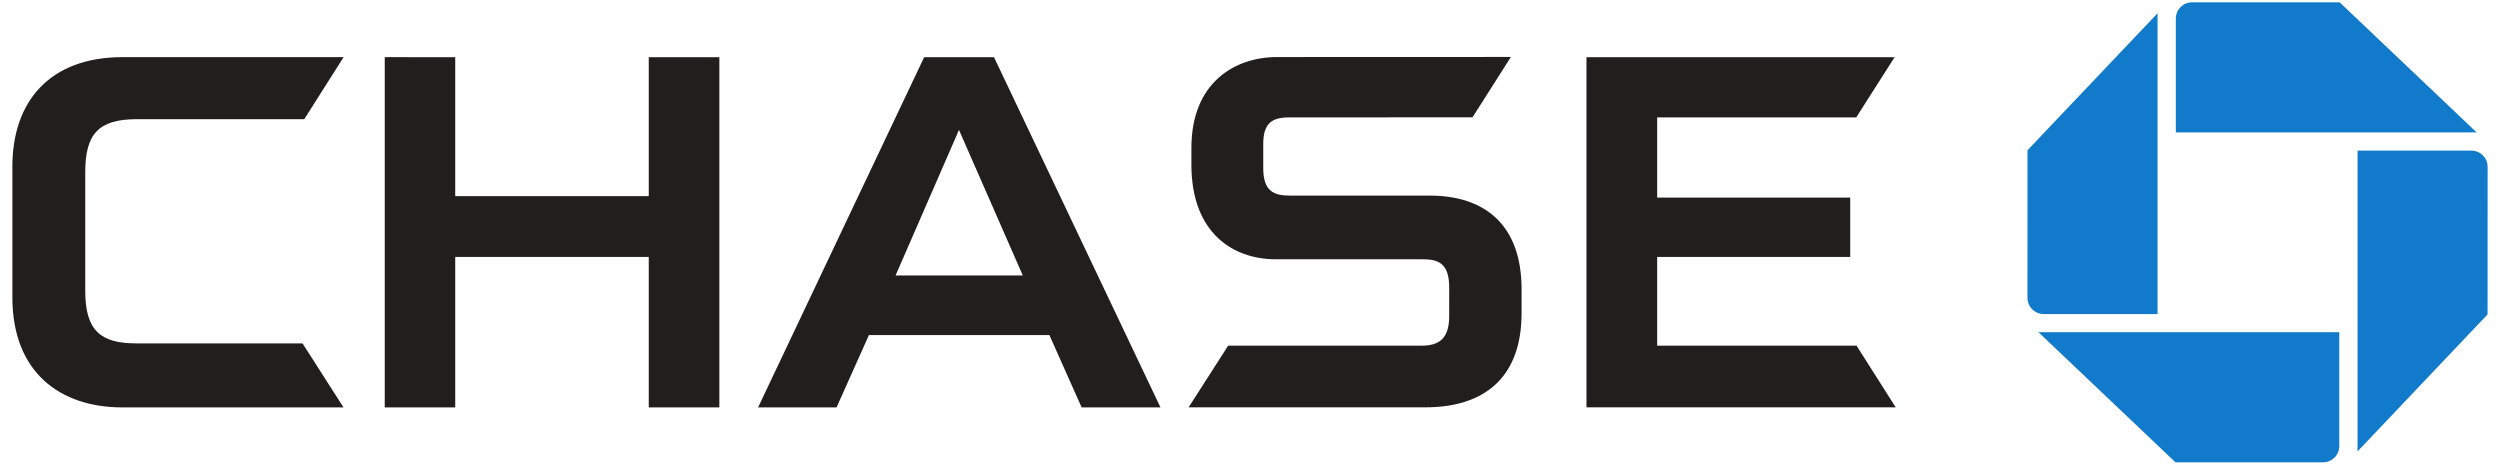
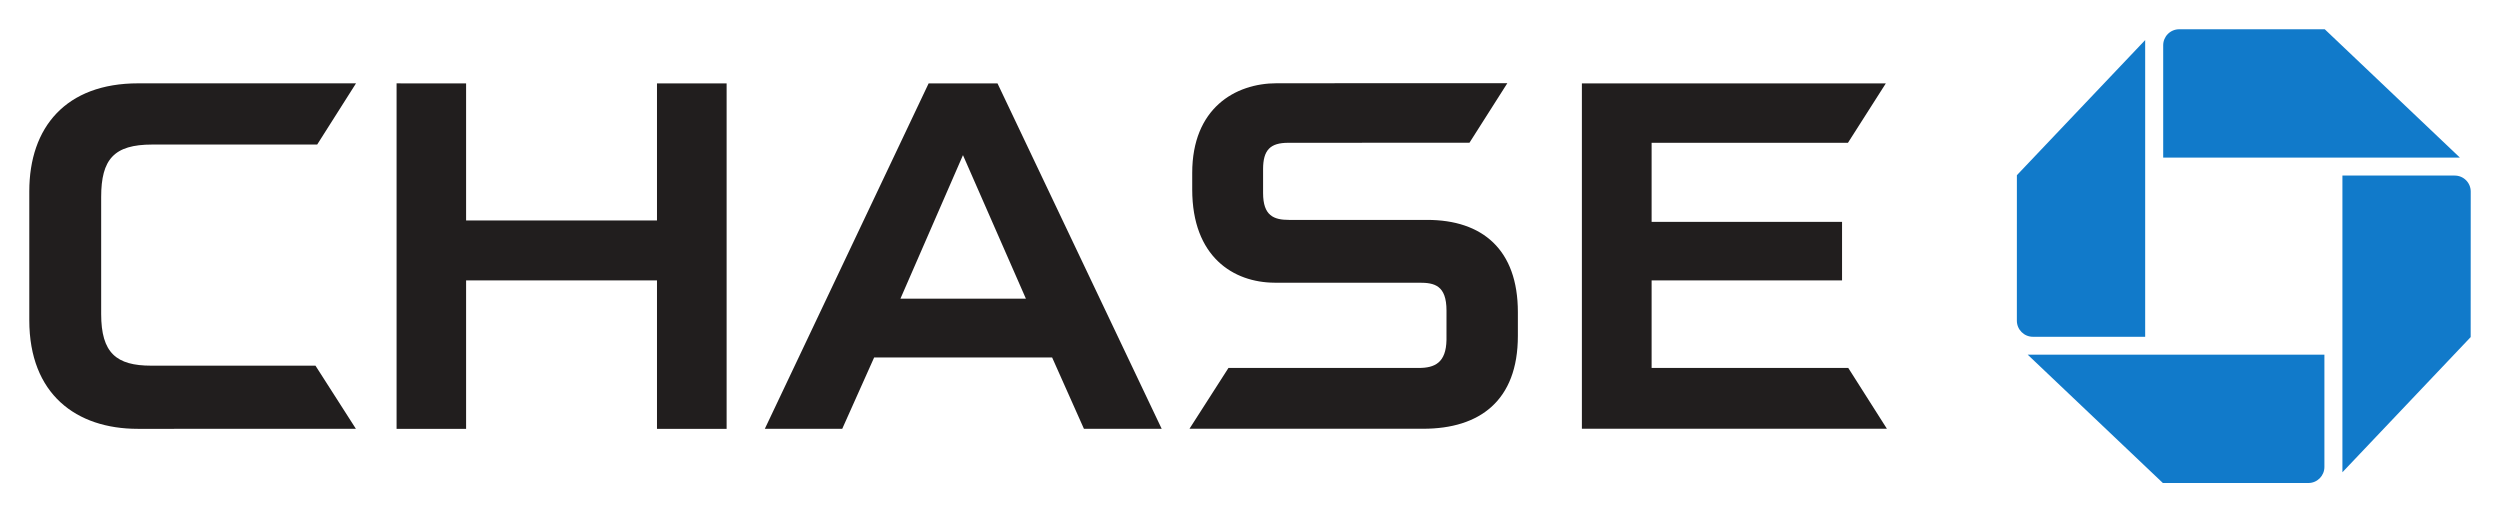
- <svg xmlns="http://www.w3.org/2000/svg" version="1.0" width="298.723" height="55.517" id="svg17038">
-   <defs id="defs17040" />
-   <g transform="translate(620.3404,-56.42673)" id="layer1">
-     <g transform="translate(0.4494891,0.3945659)" id="logotype">
-       <g id="g17202">
-         <g id="logo">
-           <path d="M -358.861,56.307 C -359.934,56.307 -360.802,57.176 -360.802,58.247 L -360.802,71.853 L -324.861,71.853 L -341.229,56.308 L -358.861,56.307" style="fill:#117aca;fill-rule:nonzero;stroke:none" id="logo-ne" />
-           <path d="M -323.546,75.97 C -323.546,74.896 -324.409,74.031 -325.487,74.031 L -339.09,74.031 L -339.09,109.973 L -323.552,93.598 L -323.546,75.97" style="fill:#117aca;fill-rule:nonzero;stroke:none" id="logo-se" />
-           <path d="M -343.211,111.275 C -342.141,111.275 -341.272,110.404 -341.272,109.331 L -341.272,95.73 L -377.215,95.73 L -360.845,111.272 L -343.211,111.275" style="fill:#117aca;fill-rule:nonzero;stroke:none" id="logo-sw" />
-           <path d="M -378.529,91.615 C -378.529,92.687 -377.66,93.561 -376.585,93.561 L -362.985,93.561 L -362.985,57.616 L -378.526,73.986 L -378.529,91.615" style="fill:#117aca;fill-rule:nonzero;stroke:none" id="logo-nw" />
+ <svg xmlns="http://www.w3.org/2000/svg" data-fit="contain" viewBox="-2.07 -3.27 302.86 62.07">
+   <g transform="translate(620.3404,-56.42673)" id="chase2007-layer1">
+     <g transform="translate(0.4494891,0.3945659)" id="chase2007-logotype">
+       <g id="chase2007-g17202">
+         <g id="chase2007-logo">
+           <path d="M -358.861,56.307 C -359.934,56.307 -360.802,57.176 -360.802,58.247 L -360.802,71.853 L -324.861,71.853 L -341.229,56.308 L -358.861,56.307" style="fill:#117aca;fill-rule:nonzero;stroke:none" id="chase2007-logo-ne" />
+           <path d="M -323.546,75.97 C -323.546,74.896 -324.409,74.031 -325.487,74.031 L -339.09,74.031 L -339.09,109.973 L -323.552,93.598 L -323.546,75.97" style="fill:#117aca;fill-rule:nonzero;stroke:none" id="chase2007-logo-se" />
+           <path d="M -343.211,111.275 C -342.141,111.275 -341.272,110.404 -341.272,109.331 L -341.272,95.73 L -377.215,95.73 L -360.845,111.272 L -343.211,111.275" style="fill:#117aca;fill-rule:nonzero;stroke:none" id="chase2007-logo-sw" />
+           <path d="M -378.529,91.615 C -378.529,92.687 -377.66,93.561 -376.585,93.561 L -362.985,93.561 L -362.985,57.616 L -378.526,73.986 L -378.529,91.615" style="fill:#117aca;fill-rule:nonzero;stroke:none" id="chase2007-logo-nw" />
        </g>
-         <g id="type">
-           <path d="M -543.27,62.868 L -543.27,79.467 L -566.395,79.467 L -566.395,62.868 L -574.817,62.861 L -574.817,104.713 L -566.395,104.713 L -566.395,86.733 L -543.27,86.733 L -543.27,104.713 L -534.834,104.713 L -534.834,62.868 L -543.27,62.868" style="opacity:1;fill:#211e1e;fill-rule:nonzero;stroke:none" id="H" />
-           <path d="M -431.224,62.868 L -431.224,104.703 L -394.272,104.703 L -398.952,97.338 L -422.777,97.338 L -422.777,86.733 L -399.707,86.733 L -399.707,79.64 L -422.777,79.64 L -422.777,70.061 L -398.992,70.061 L -394.407,62.868 L -431.224,62.868" style="opacity:1;fill:#211e1e;fill-rule:nonzero;stroke:none" id="E" />
-           <path d="M -606.125,62.858 C -614.886,62.858 -619.311,68.185 -619.311,75.935 L -619.311,91.557 C -619.311,100.526 -613.609,104.713 -606.169,104.713 L -579.744,104.711 L -584.642,97.061 L -604.536,97.061 C -608.762,97.061 -610.604,95.533 -610.604,90.803 L -610.604,76.63 C -610.604,72.057 -609.054,70.273 -604.424,70.273 L -584.435,70.273 L -579.731,62.858 L -606.125,62.858" style="opacity:1;fill:#211e1e;fill-rule:nonzero;stroke:none" id="C" />
-           <path d="M -468.184,62.848 C -473.244,62.848 -478.43,65.89 -478.43,73.712 L -478.43,75.722 C -478.43,83.877 -473.44,86.988 -468.447,87.01 L -450.924,87.01 C -449.104,87.01 -447.625,87.312 -447.625,90.388 L -447.627,93.942 C -447.674,96.706 -449.052,97.338 -450.986,97.338 L -474.04,97.338 L -478.762,104.703 L -450.444,104.703 C -443.615,104.703 -438.979,101.306 -438.979,93.458 L -438.979,90.575 C -438.979,82.987 -443.286,79.402 -449.965,79.402 L -466.697,79.402 C -468.552,79.402 -469.845,78.896 -469.845,76.148 L -469.845,73.255 C -469.845,70.915 -468.959,70.061 -466.797,70.061 L -444.842,70.052 L -440.254,62.838 L -468.184,62.848" style="opacity:1;fill:#211e1e;fill-rule:nonzero;stroke:none" id="S" />
-           <path d="M -510.364,62.868 L -530.207,104.711 L -520.829,104.711 L -516.964,96.07 L -495.4,96.07 L -491.547,104.711 L -482.127,104.711 L -502.017,62.868 L -510.364,62.868 z M -506.202,71.556 L -498.577,88.947 L -513.779,88.947 L -506.202,71.556" style="opacity:1;fill:#211e1e;fill-rule:nonzero;stroke:none" id="A" />
+         <g id="chase2007-type">
+           <path d="M -543.27,62.868 L -543.27,79.467 L -566.395,79.467 L -566.395,62.868 L -574.817,62.861 L -574.817,104.713 L -566.395,104.713 L -566.395,86.733 L -543.27,86.733 L -543.27,104.713 L -534.834,104.713 L -534.834,62.868 L -543.27,62.868" style="opacity:1;fill:#211e1e;fill-rule:nonzero;stroke:none" id="chase2007-H" />
+           <path d="M -431.224,62.868 L -431.224,104.703 L -394.272,104.703 L -398.952,97.338 L -422.777,97.338 L -422.777,86.733 L -399.707,86.733 L -399.707,79.64 L -422.777,79.64 L -422.777,70.061 L -398.992,70.061 L -394.407,62.868 L -431.224,62.868" style="opacity:1;fill:#211e1e;fill-rule:nonzero;stroke:none" id="chase2007-E" />
+           <path d="M -606.125,62.858 C -614.886,62.858 -619.311,68.185 -619.311,75.935 L -619.311,91.557 C -619.311,100.526 -613.609,104.713 -606.169,104.713 L -579.744,104.711 L -584.642,97.061 L -604.536,97.061 C -608.762,97.061 -610.604,95.533 -610.604,90.803 L -610.604,76.63 C -610.604,72.057 -609.054,70.273 -604.424,70.273 L -584.435,70.273 L -579.731,62.858 L -606.125,62.858" style="opacity:1;fill:#211e1e;fill-rule:nonzero;stroke:none" id="chase2007-C" />
+           <path d="M -468.184,62.848 C -473.244,62.848 -478.43,65.89 -478.43,73.712 L -478.43,75.722 C -478.43,83.877 -473.44,86.988 -468.447,87.01 L -450.924,87.01 C -449.104,87.01 -447.625,87.312 -447.625,90.388 L -447.627,93.942 C -447.674,96.706 -449.052,97.338 -450.986,97.338 L -474.04,97.338 L -478.762,104.703 L -450.444,104.703 C -443.615,104.703 -438.979,101.306 -438.979,93.458 L -438.979,90.575 C -438.979,82.987 -443.286,79.402 -449.965,79.402 L -466.697,79.402 C -468.552,79.402 -469.845,78.896 -469.845,76.148 L -469.845,73.255 C -469.845,70.915 -468.959,70.061 -466.797,70.061 L -444.842,70.052 L -440.254,62.838 L -468.184,62.848" style="opacity:1;fill:#211e1e;fill-rule:nonzero;stroke:none" id="chase2007-S" />
+           <path d="M -510.364,62.868 L -530.207,104.711 L -520.829,104.711 L -516.964,96.07 L -495.4,96.07 L -491.547,104.711 L -482.127,104.711 L -502.017,62.868 L -510.364,62.868 z M -506.202,71.556 L -498.577,88.947 L -513.779,88.947 L -506.202,71.556" style="opacity:1;fill:#211e1e;fill-rule:nonzero;stroke:none" id="chase2007-A" />
        </g>
      </g>
    </g>
  </g>
</svg>
